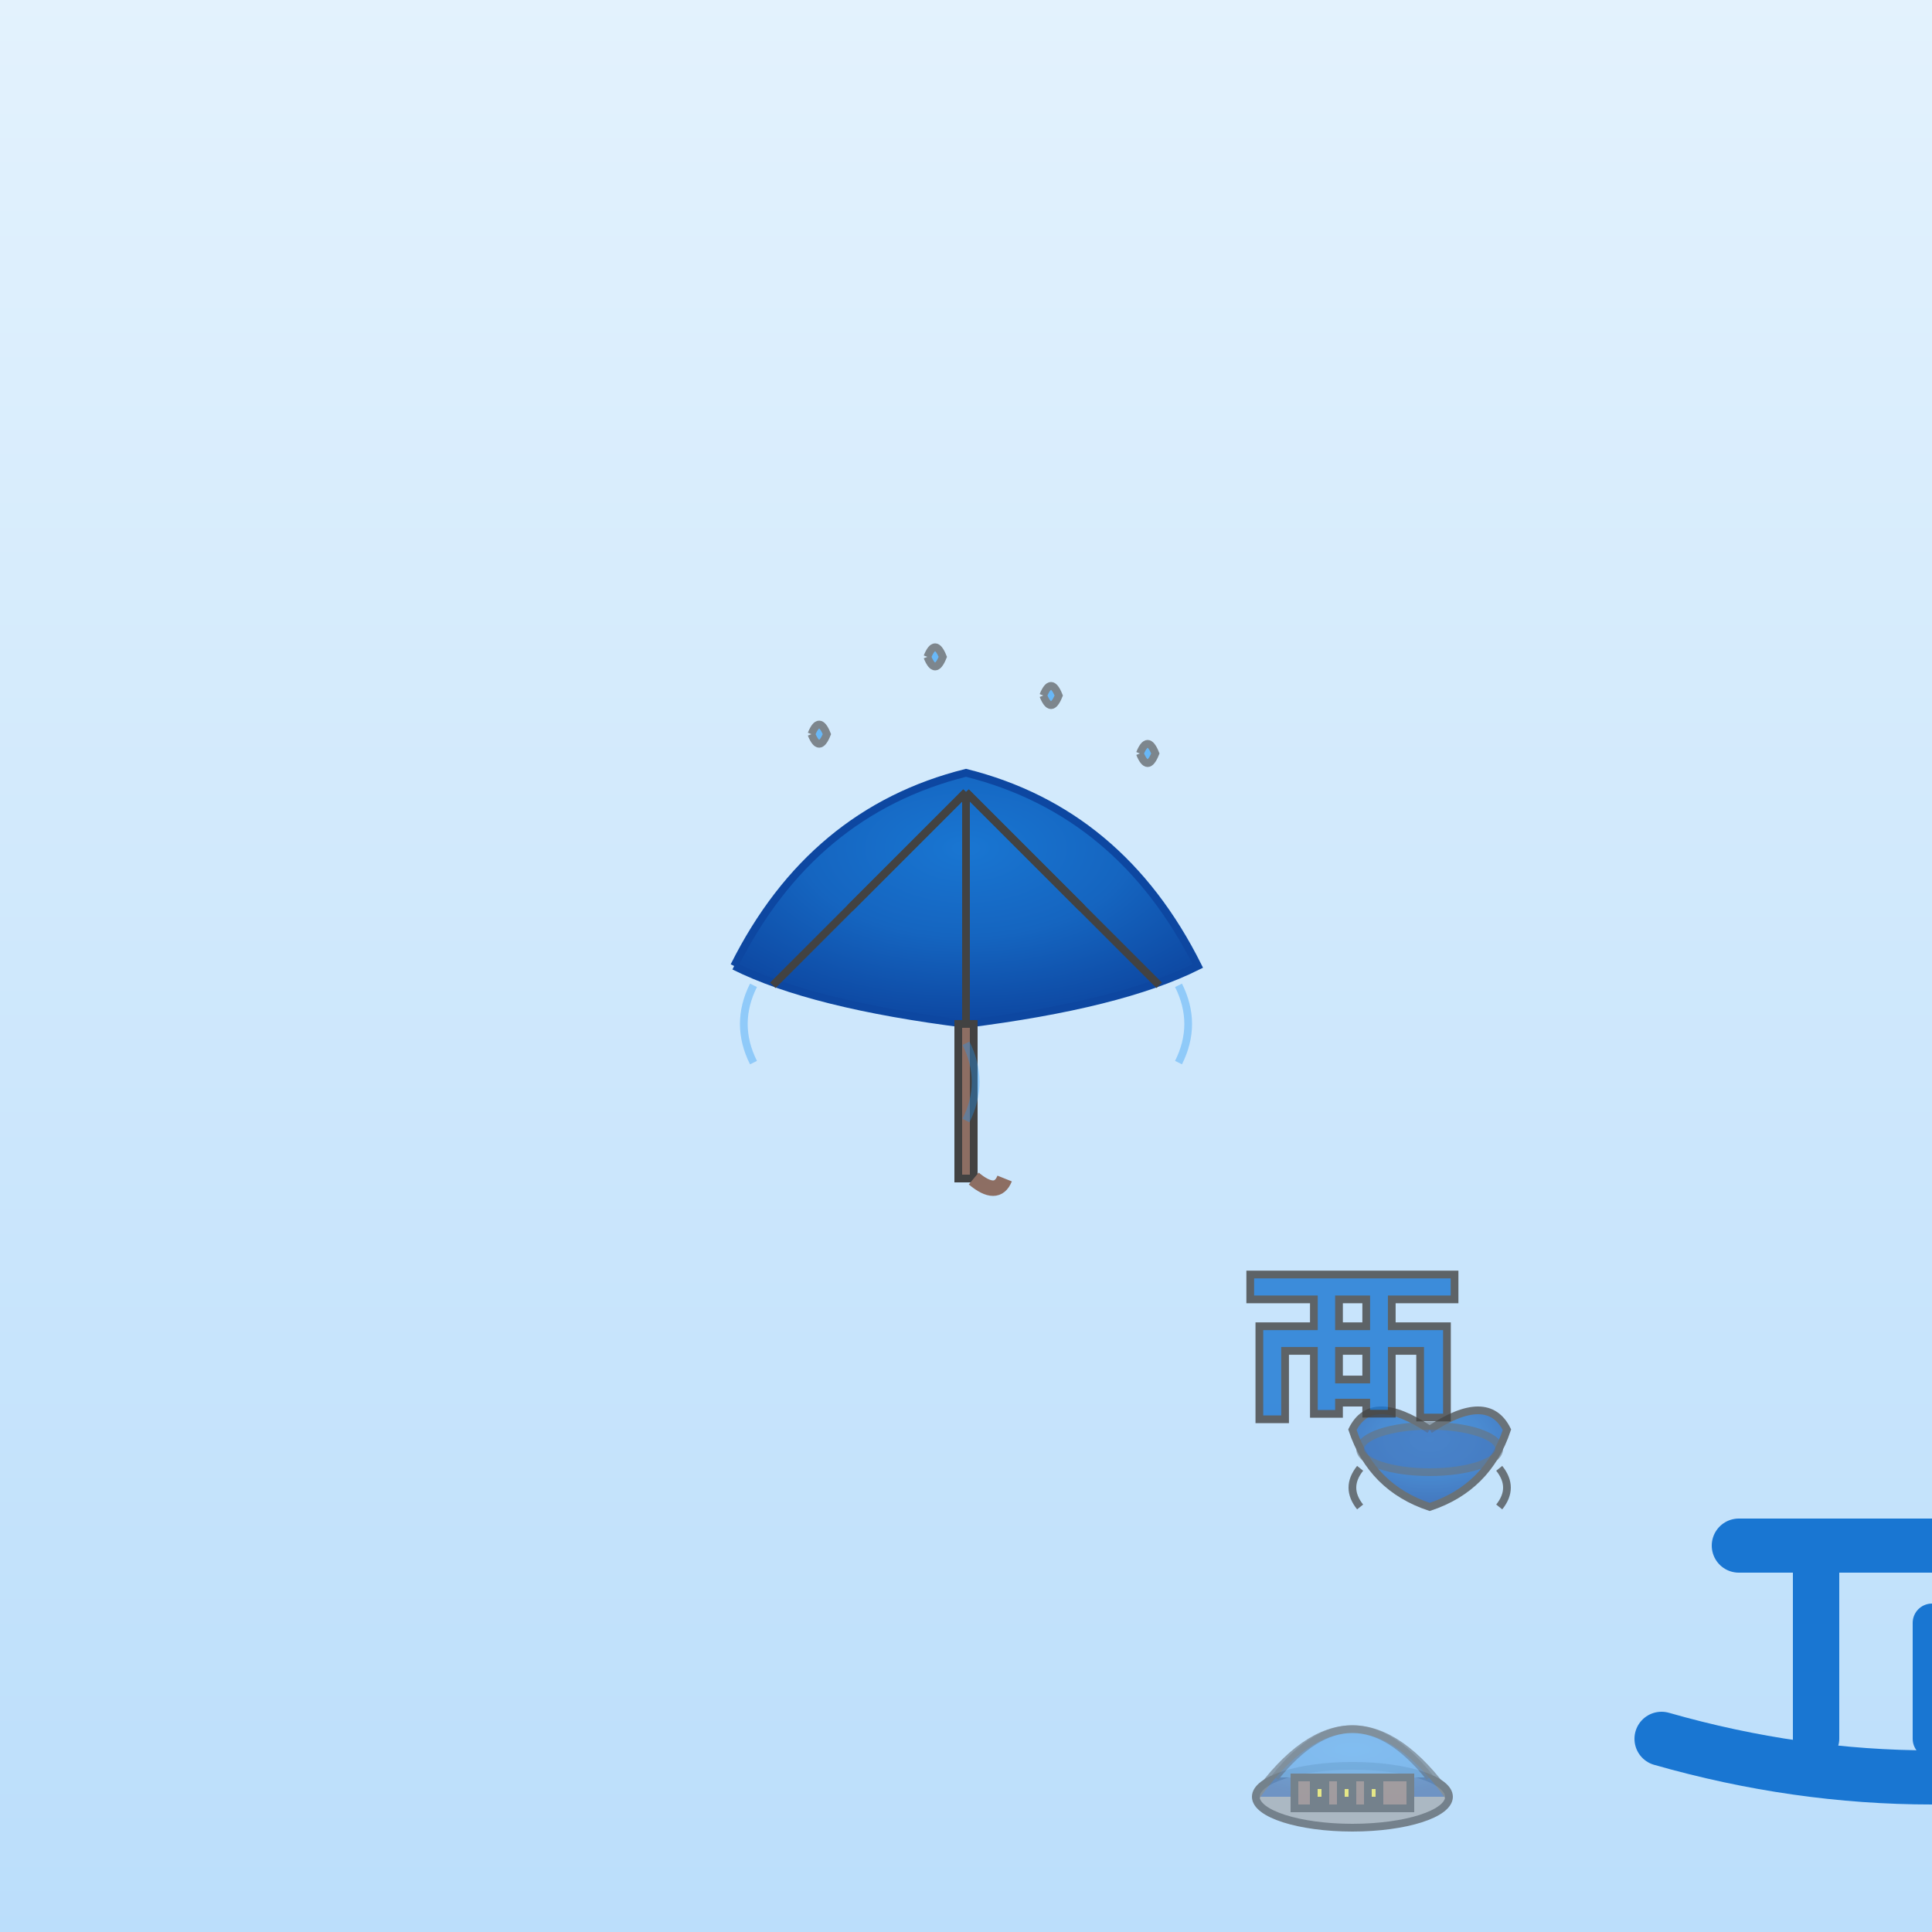
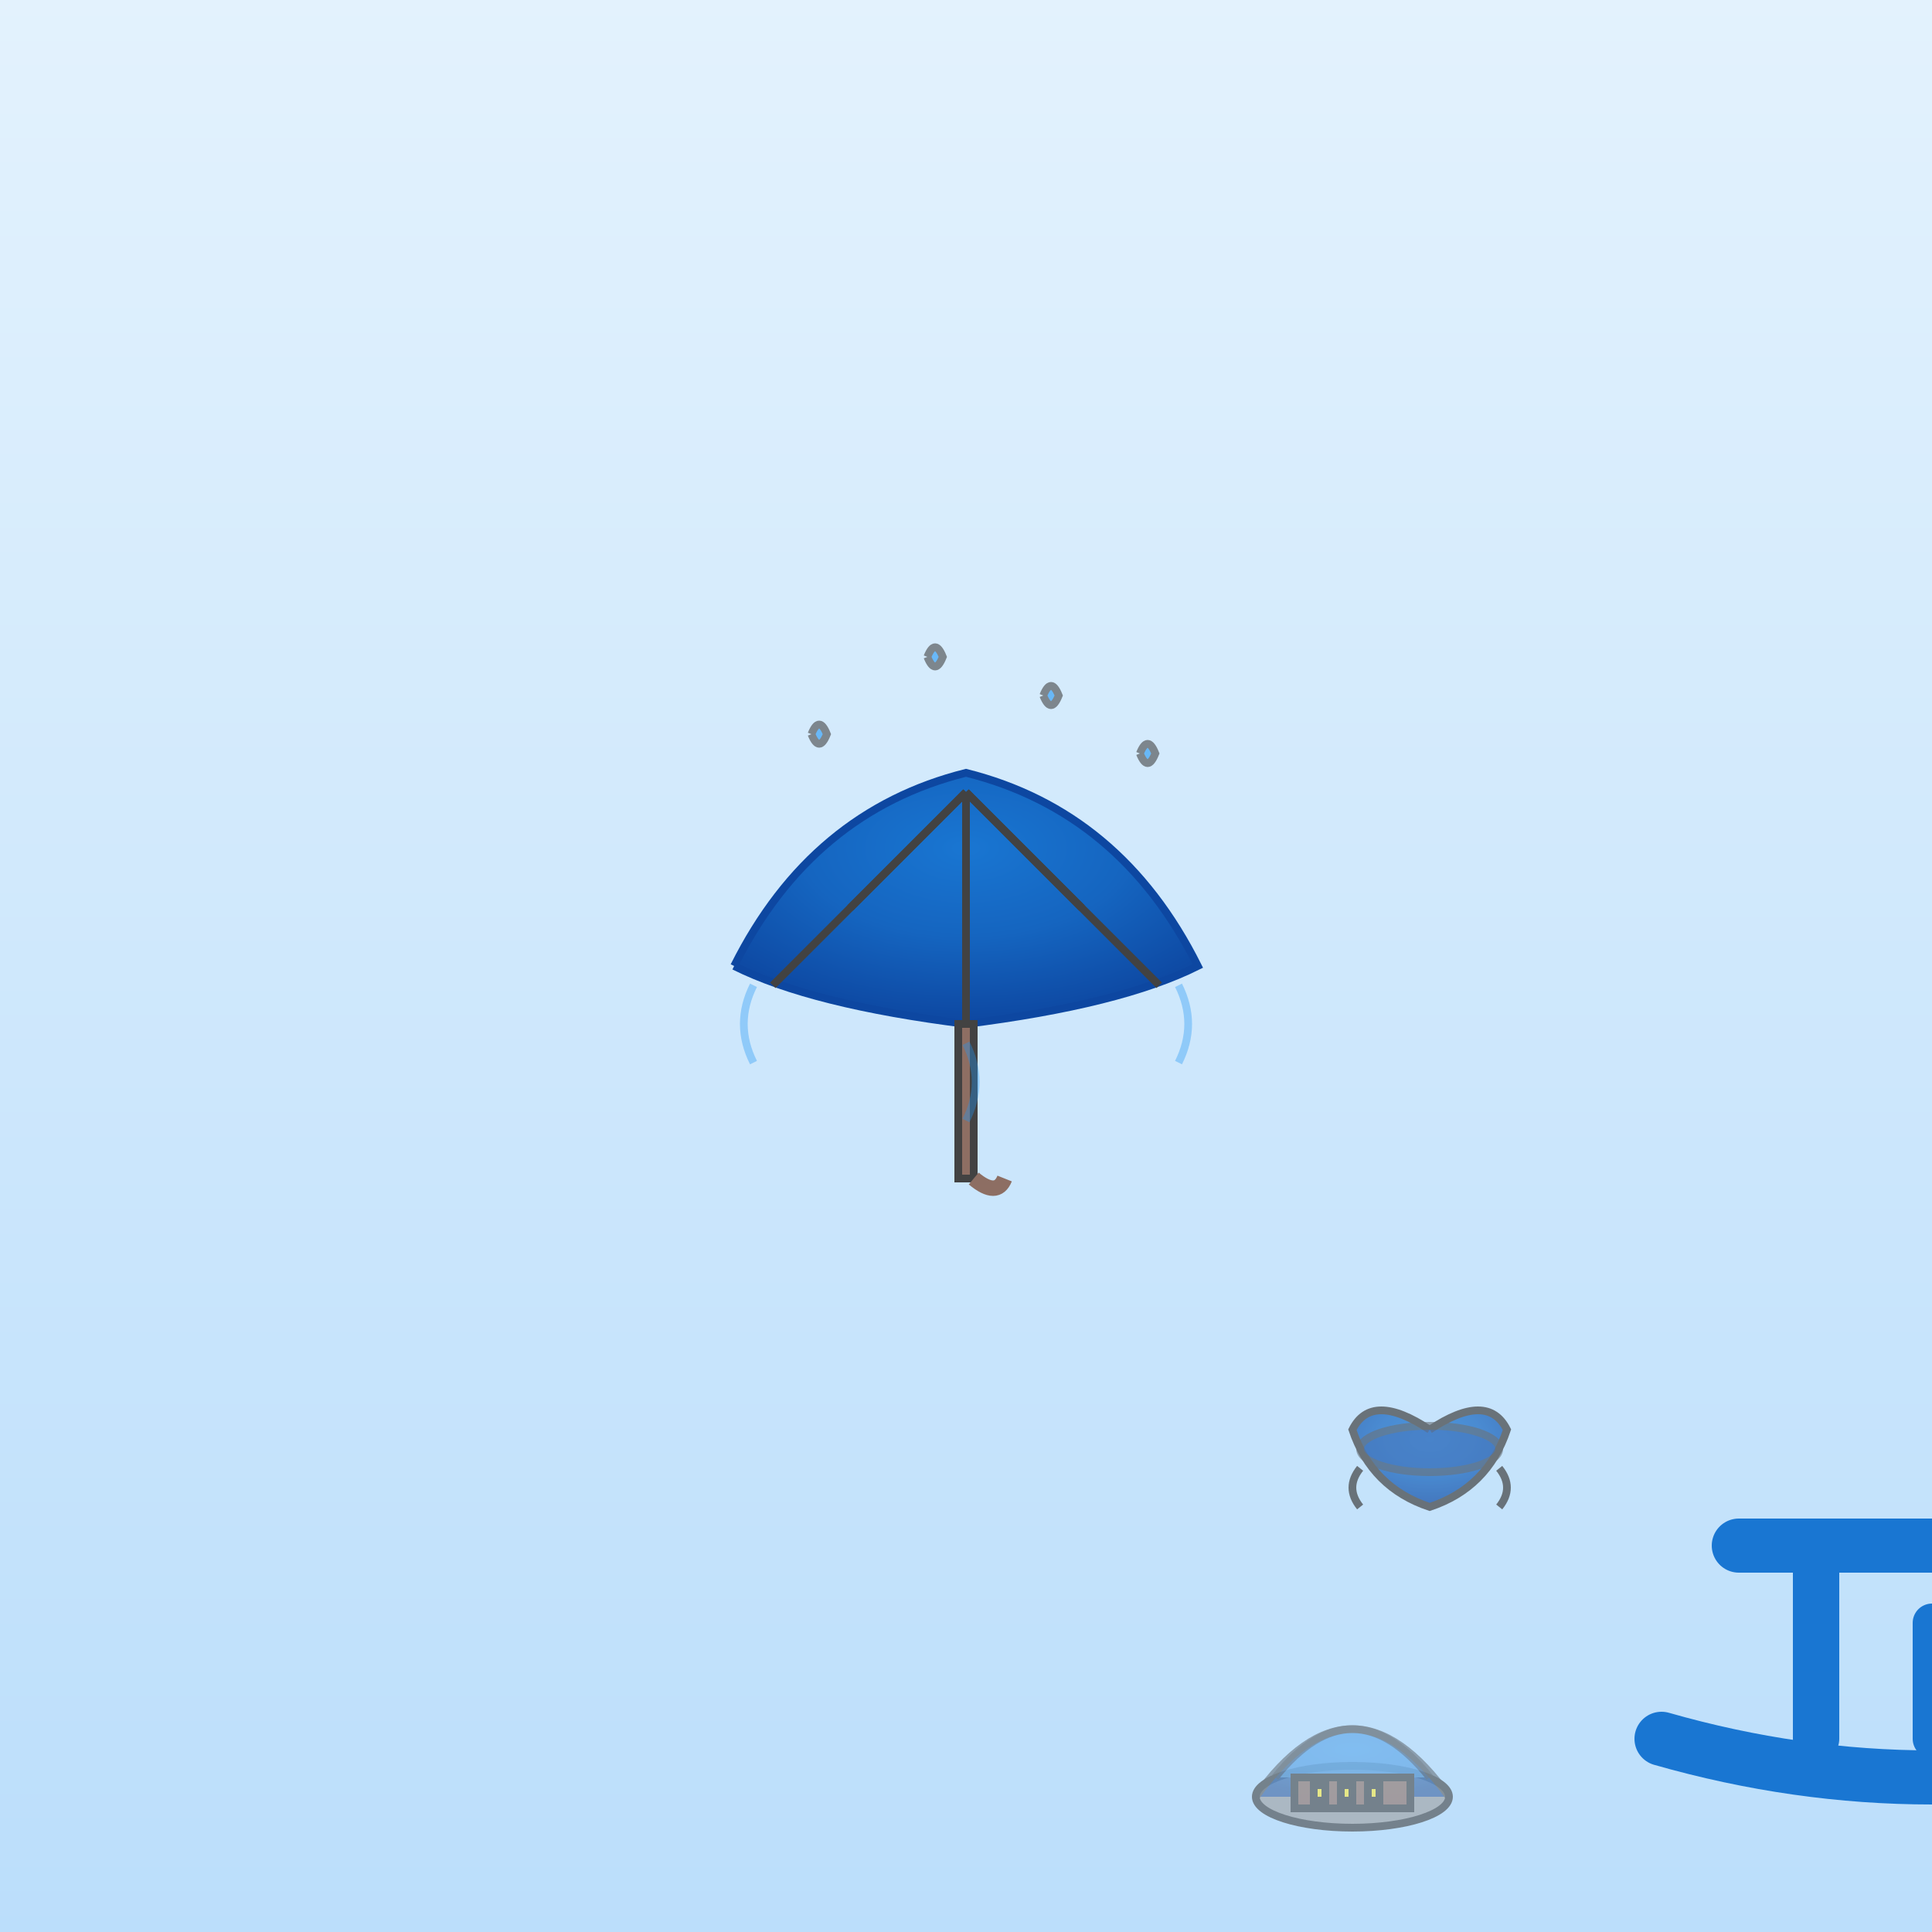
<svg xmlns="http://www.w3.org/2000/svg" width="500" height="500" viewBox="0 0 500 500">
  <defs>
    <linearGradient id="bgGrad146" x1="0%" y1="0%" x2="0%" y2="100%">
      <stop offset="0%" style="stop-color:#e3f2fd;stop-opacity:1" />
      <stop offset="100%" style="stop-color:#bbdefb;stop-opacity:1" />
    </linearGradient>
    <radialGradient id="coverGrad146" cx="50%" cy="30%" r="70%">
      <stop offset="0%" style="stop-color:#1976d2;stop-opacity:1" />
      <stop offset="50%" style="stop-color:#1565c0;stop-opacity:1" />
      <stop offset="100%" style="stop-color:#0d47a1;stop-opacity:1" />
    </radialGradient>
  </defs>
  <rect width="500" height="500" fill="url(#bgGrad146)" />
  <g transform="translate(250,250)">
    <path d="M-60 0 Q-40 -40 0 -50 Q40 -40 60 0 Q40 10 0 15 Q-40 10 -60 0" fill="url(#coverGrad146)" stroke="#0d47a1" stroke-width="2" />
    <g stroke="#424242" stroke-width="2" fill="none">
      <line x1="0" y1="-45" x2="0" y2="15" />
      <line x1="0" y1="-45" x2="-30" y2="-15" />
      <line x1="0" y1="-45" x2="30" y2="-15" />
      <line x1="0" y1="-45" x2="-50" y2="5" />
      <line x1="0" y1="-45" x2="50" y2="5" />
      <rect x="-2" y="15" width="4" height="40" fill="#8d6e63" />
      <path d="M2 55 Q8 60 10 55" stroke="#8d6e63" stroke-width="4" fill="none" />
      <g fill="#2196f3" opacity="0.6">
        <path d="M-40 -60 Q-38 -65 -36 -60 Q-38 -55 -40 -60" />
        <path d="M20 -70 Q22 -75 24 -70 Q22 -65 20 -70" />
        <path d="M-10 -80 Q-8 -85 -6 -80 Q-8 -75 -10 -80" />
        <path d="M45 -55 Q47 -60 49 -55 Q47 -50 45 -55" />
        <g stroke="#2196f3" stroke-width="2" opacity="0.6" fill="none">
          <path d="M-55 5 Q-60 15 -55 25" />
          <path d="M55 5 Q60 15 55 25" />
          <path d="M0 20 Q5 30 0 40" />
        </g>
      </g>
      <path d="M200 150 L300 150" stroke="#1976d2" stroke-width="14" fill="none" stroke-linecap="round" />
      <path d="M220 150 L220 200" stroke="#1976d2" stroke-width="12" fill="none" stroke-linecap="round" />
      <path d="M280 150 L280 200" stroke="#1976d2" stroke-width="12" fill="none" stroke-linecap="round" />
      <path d="M180 200 Q250 220 320 200" stroke="#1976d2" stroke-width="14" fill="none" stroke-linecap="round" />
      <path d="M250 170 L250 200" stroke="#1976d2" stroke-width="10" fill="none" stroke-linecap="round" />
      <g transform="translate(120,350)" opacity="0.8">
        <ellipse cx="0" cy="0" rx="25" ry="15" fill="#8d6e63" />
        <rect x="-25" y="-8" width="50" height="16" fill="#8d6e63" />
        <ellipse cx="0" cy="-15" rx="28" ry="8" fill="url(#coverGrad146)" />
        <ellipse cx="0" cy="-18" rx="25" ry="6" fill="#42a5f5" />
        <ellipse cx="0" cy="-25" rx="4" ry="3" fill="#424242" />
        <g stroke="#e0e0e0" stroke-width="2" opacity="0.6" fill="none">
          <path d="M-8 -20 Q-10 -30 -8 -35" />
          <path d="M0 -22 Q2 -32 0 -37" />
          <path d="M8 -20 Q10 -30 8 -35" />
        </g>
      </g>
      <g transform="translate(380,200)" opacity="0.7">
        <rect x="0" y="0" width="30" height="40" rx="2" fill="#d32f2f" />
        <rect x="0" y="0" width="3" height="40" fill="#b71c1c" />
        <rect x="5" y="5" width="20" height="25" rx="1" fill="#f44336" />
        <rect x="8" y="8" width="14" height="19" rx="1" fill="#ffffff" />
        <g stroke="#424242" stroke-width="1">
          <line x1="10" y1="12" x2="20" y2="12" />
          <line x1="10" y1="16" x2="18" y2="16" />
          <line x1="10" y1="20" x2="20" y2="20" />
        </g>
        <rect x="25" y="0" width="3" height="15" fill="#ffeb3b" />
      </g>
      <g transform="translate(380,380)" opacity="0.6">
        <circle cx="0" cy="0" r="20" fill="#757575" />
        <circle cx="0" cy="0" r="15" fill="#616161" />
        <g stroke="#424242" stroke-width="1" fill="none">
          <circle cx="0" cy="0" r="8" />
          <line x1="-12" y1="0" x2="12" y2="0" />
          <line x1="0" y1="-12" x2="0" y2="12" />
        </g>
        <g fill="#424242">
          <circle cx="-6" cy="0" r="2" />
          <circle cx="6" cy="0" r="2" />
        </g>
      </g>
      <g transform="translate(150,400)" opacity="0.7">
        <ellipse cx="0" cy="0" rx="30" ry="15" fill="#f8bbd9" />
        <path d="M-30 -5 Q-35 -15 -25 -20 Q0 -25 25 -20 Q35 -15 30 -5" fill="#e91e63" opacity="0.8" />
        <g fill="#ad1457" opacity="0.6">
          <circle cx="-15" cy="-10" r="2" />
          <circle cx="0" cy="-15" r="2" />
          <circle cx="15" cy="-10" r="2" />
        </g>
      </g>
      <g transform="translate(100,200)" opacity="0.6">
        <ellipse cx="0" cy="15" rx="25" ry="8" fill="#9e9e9e" />
        <path d="M-25 15 Q0 -20 25 15" fill="url(#coverGrad146)" opacity="0.7" />
        <path d="M-20 10 Q0 -15 20 10" fill="#64b5f6" opacity="0.5" />
        <rect x="-15" y="10" width="30" height="8" fill="#8d6e63" />
        <g fill="#ffeb3b">
          <rect x="-10" y="12" width="3" height="4" />
          <rect x="-3" y="12" width="3" height="4" />
          <rect x="4" y="12" width="3" height="4" />
        </g>
      </g>
      <g transform="translate(450,350)" opacity="0.7">
        <path d="M0 -20 L-25 15 L25 15 Z" fill="#4caf50" />
        <path d="M-8 15 Q0 5 8 15" fill="#2e7d32" />
        <g stroke="#8d6e63" stroke-width="2" fill="none">
          <line x1="-25" y1="15" x2="-35" y2="25" />
          <line x1="25" y1="15" x2="35" y2="25" />
        </g>
        <g fill="#6d4c41">
          <rect x="-37" y="25" width="4" height="8" />
          <rect x="33" y="25" width="4" height="8" />
        </g>
      </g>
      <g transform="translate(120,120)" opacity="0.7">
        <path d="M0 0 Q-15 -10 -20 0 Q-15 15 0 20 Q15 15 20 0 Q15 -10 0 0" fill="url(#coverGrad146)" />
        <ellipse cx="0" cy="5" rx="18" ry="6" fill="#0d47a1" opacity="0.6" />
        <path d="M-18 10 Q-22 15 -18 20" stroke="#424242" stroke-width="2" fill="none" />
        <path d="M18 10 Q22 15 18 20" stroke="#424242" stroke-width="2" fill="none" />
      </g>
      <g transform="translate(300,400)" opacity="0.6">
        <rect x="-20" y="5" width="15" height="20" fill="#8d6e63" />
        <rect x="5" y="8" width="12" height="17" fill="#616161" />
        <path d="M-30 0 Q-20 -15 0 -10 Q20 -15 35 0 Q25 20 0 25 Q-25 20 -30 0" fill="#ff9800" opacity="0.8" />
        <g fill="#424242">
          <circle cx="-25" cy="15" r="2" />
          <circle cx="25" cy="15" r="2" />
          <circle cx="0" cy="-5" r="2" />
        </g>
      </g>
      <g transform="translate(450,200)" opacity="0.6">
        <rect x="0" y="0" width="30" height="20" rx="2" fill="#424242" />
        <rect x="2" y="2" width="26" height="16" rx="1" fill="#000000" />
        <rect x="-1" y="-1" width="32" height="22" rx="3" fill="none" stroke="url(#coverGrad146)" stroke-width="2" />
        <g fill="#1976d2">
          <rect x="8" y="-3" width="4" height="2" />
          <rect x="18" y="-3" width="4" height="2" />
        </g>
      </g>
      <g transform="translate(80,350)" opacity="0.7">
        <ellipse cx="0" cy="0" rx="12" ry="18" fill="#ffffff" stroke="#bdbdbd" stroke-width="1" />
        <ellipse cx="0" cy="-18" rx="14" ry="5" fill="url(#coverGrad146)" />
        <ellipse cx="0" cy="-16" rx="12" ry="3" fill="#42a5f5" />
        <ellipse cx="0" cy="5" rx="8" ry="12" fill="#ff9800" opacity="0.6" />
      </g>
-       <text x="100" y="120" font-family="serif" font-size="56" font-weight="bold" text-anchor="middle" fill="#1976d2" opacity="0.8">襾</text>
    </g>
  </g>
</svg>
